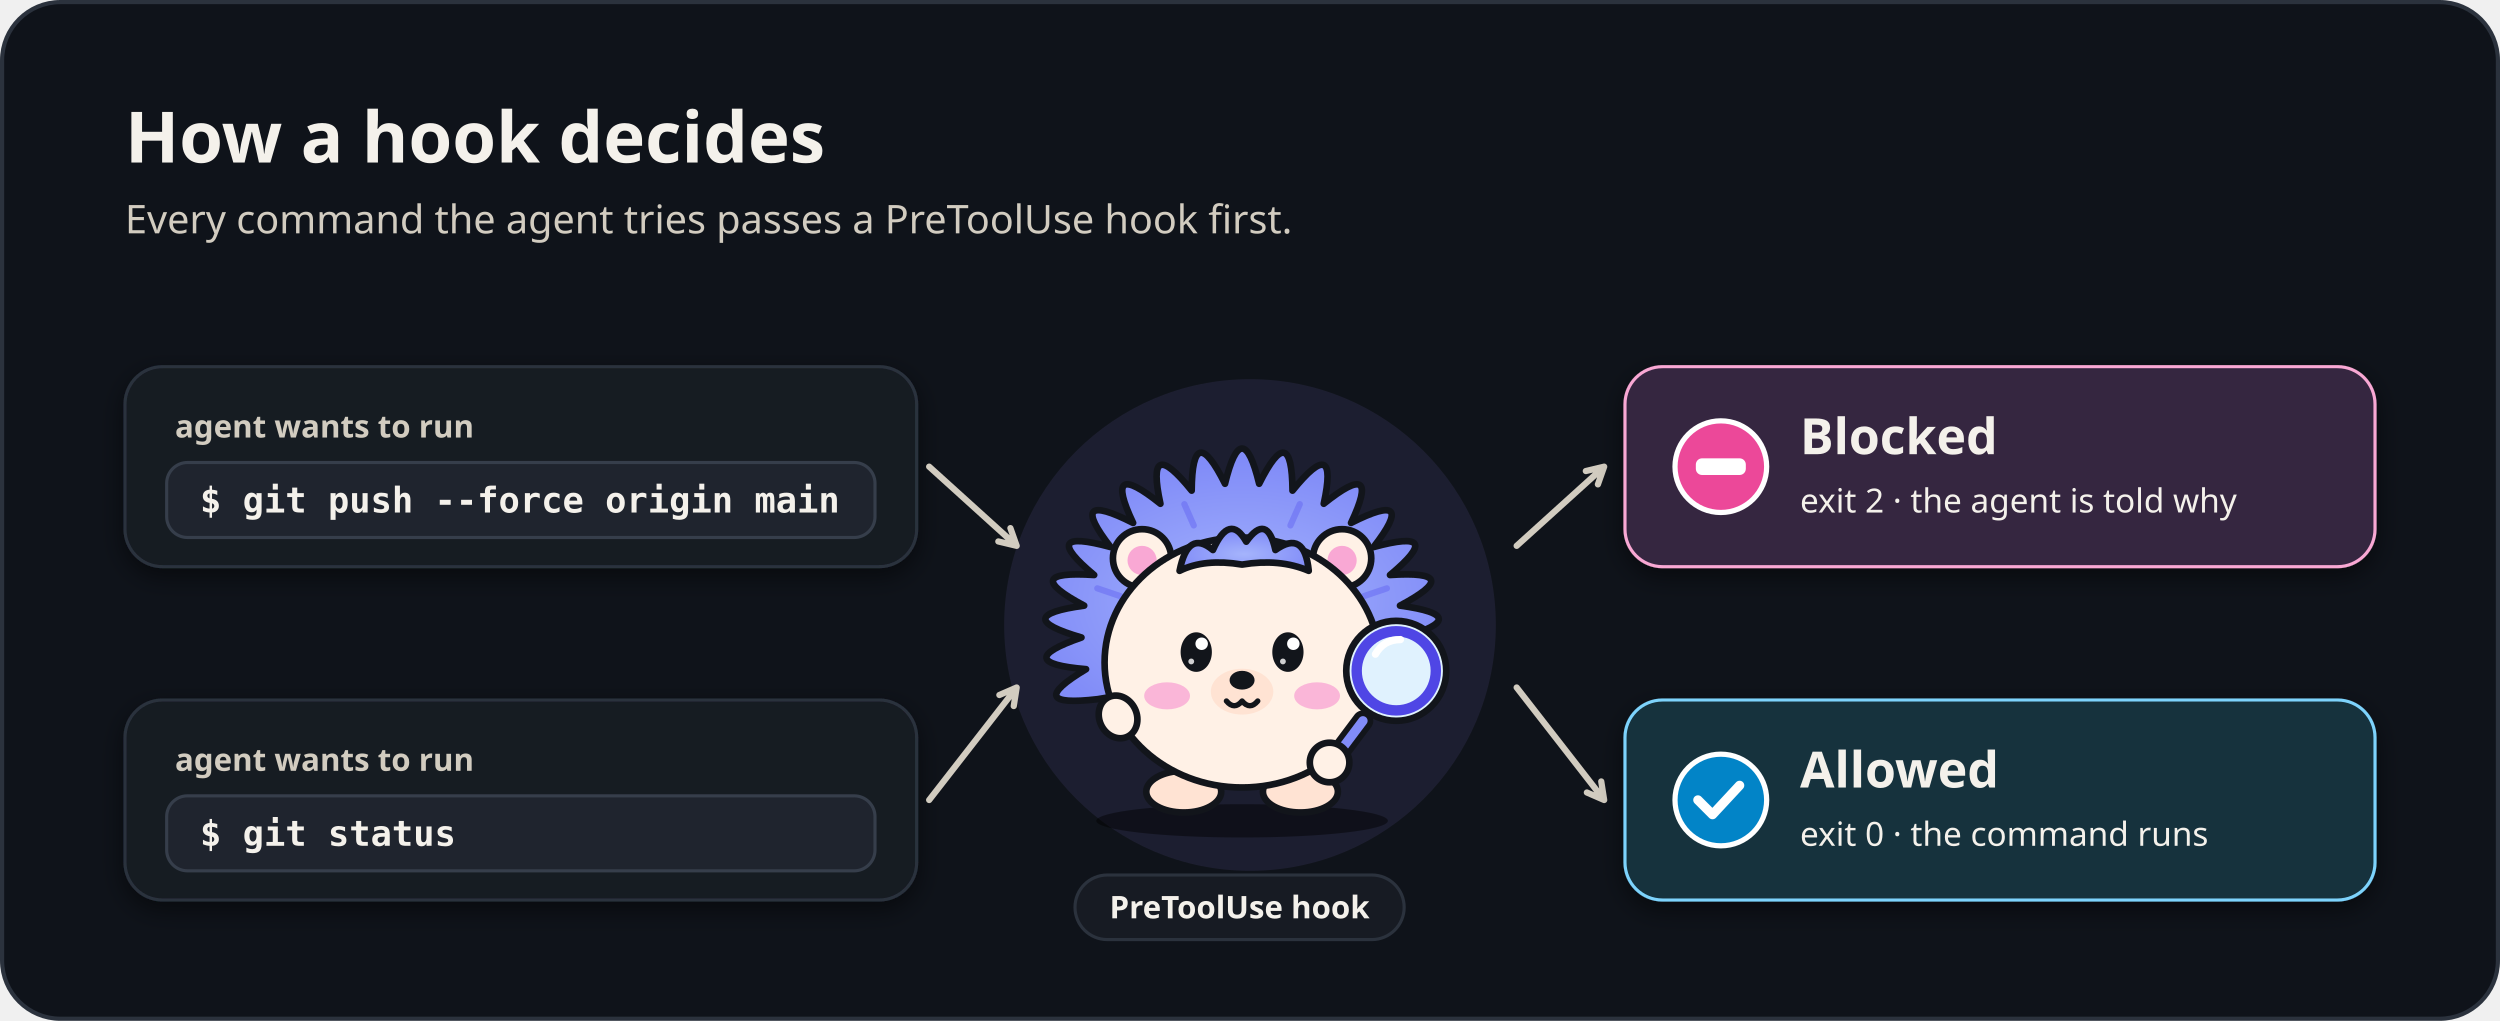
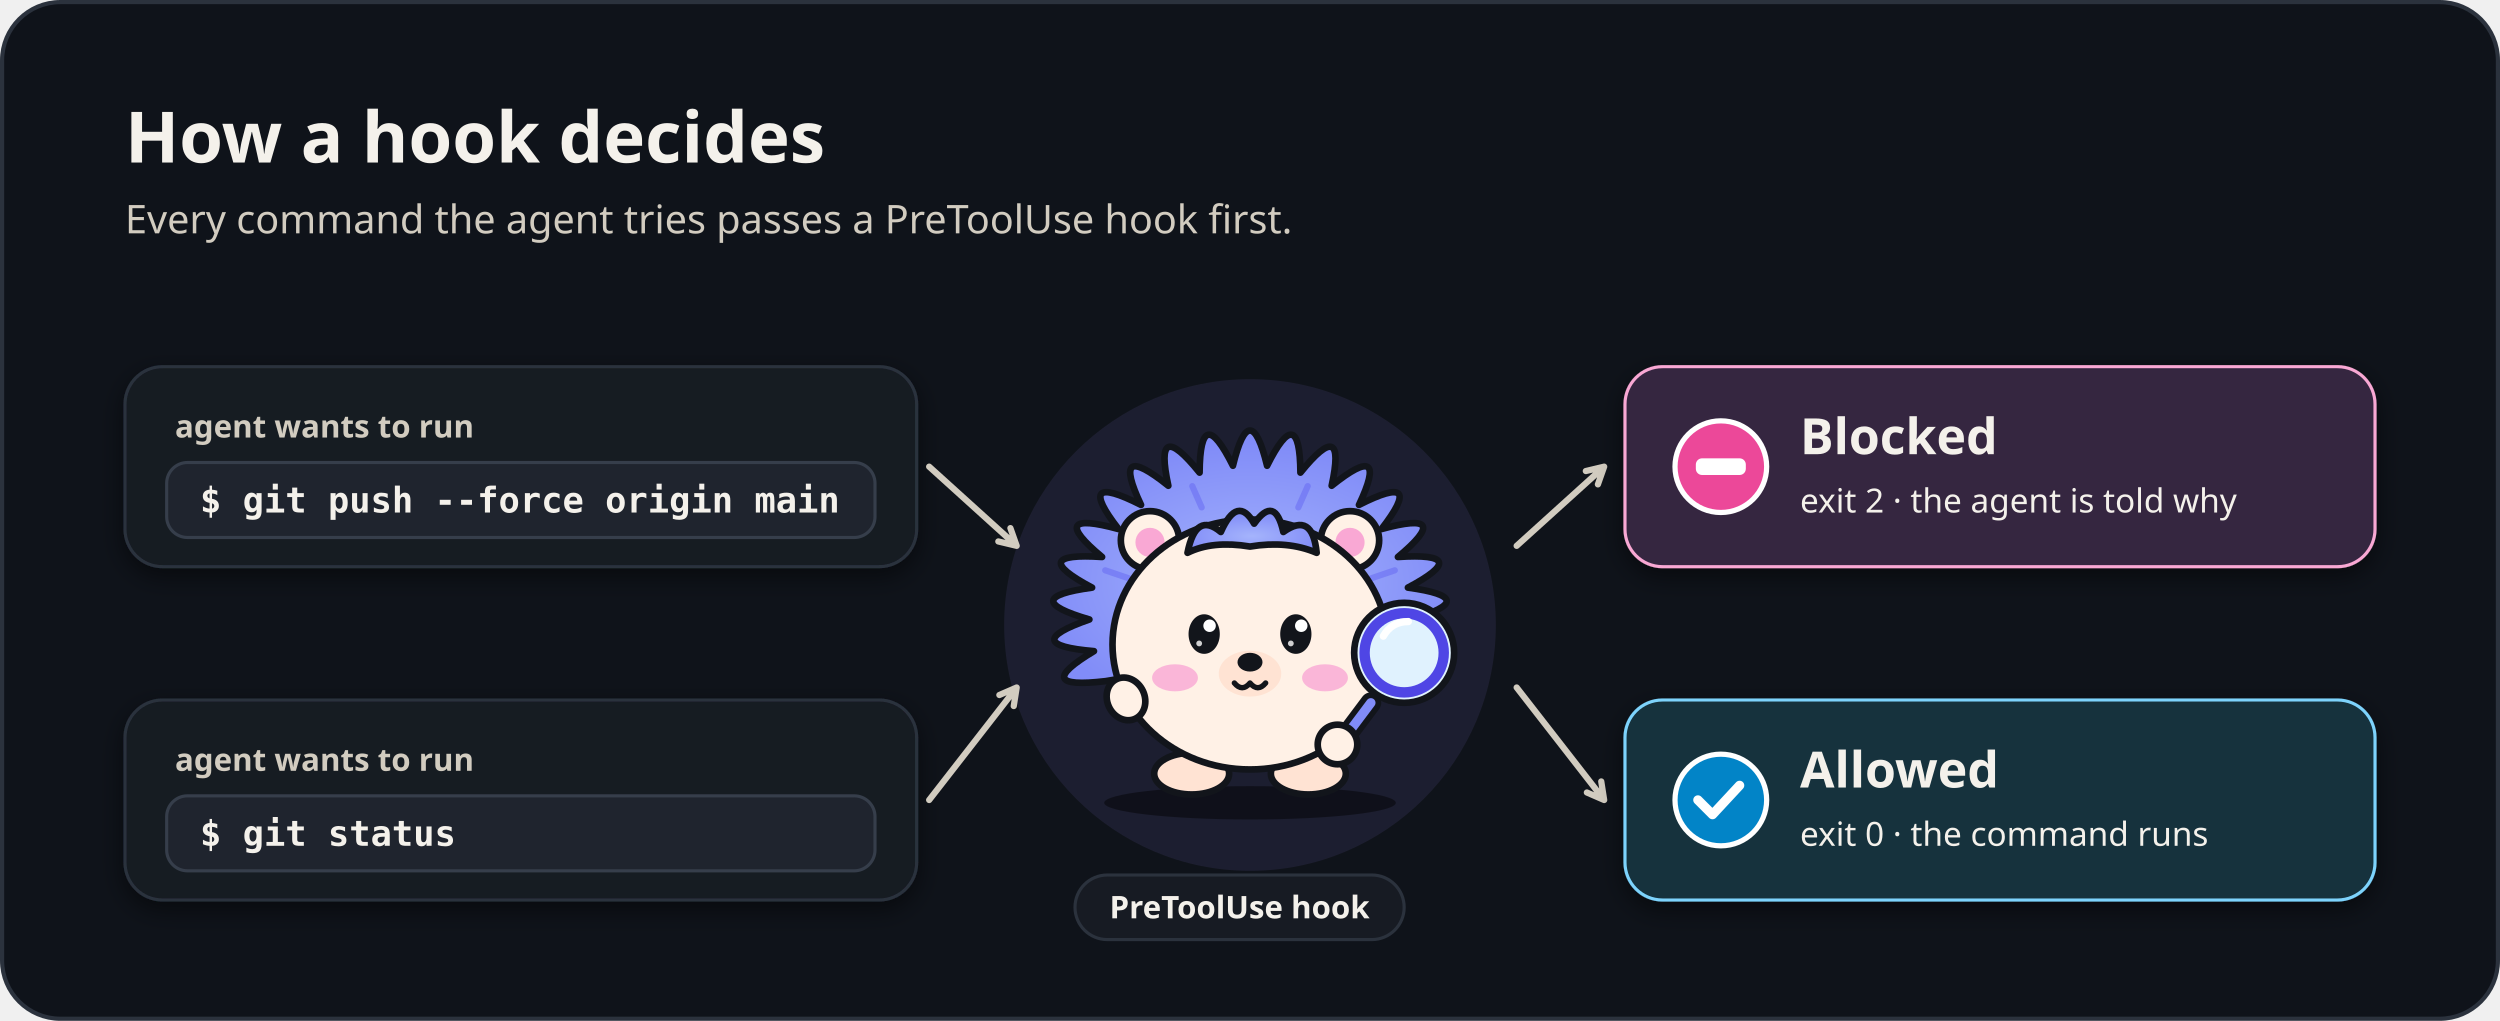
<svg xmlns="http://www.w3.org/2000/svg" viewBox="0 0 1200 490" role="img" aria-labelledby="t d">
  <defs>
    <style>.s{font-family:'Plus Jakarta Sans', system-ui, sans-serif}.m{font-family:ui-monospace, 'SF Mono', Menlo, Consolas, monospace;font-variant-ligatures:none}.eye,.mag,.ar,.blk,.alw,.minus,.chk,.band{transform-box:fill-box}.eye{transform-origin:50% 50%;animation:blink 4.6s ease-in-out infinite}@keyframes blink{0%,93%,96%,100%{transform:scaleY(1)}94%,95%{transform:scaleY(.1)}}.ring{opacity:0;animation:ring 7s ease-in-out infinite}@keyframes ring{0%,4.29%,25.71%,100%{opacity:0}8.57%,20%{opacity:1}}.band{opacity:0;animation:scan 7s ease-in-out infinite}@keyframes scan{0%,5.71%{opacity:0;transform:translateX(-90px)}7.86%,16.43%{opacity:1}18.57%,100%{opacity:0;transform:translateX(340px)}}.hl{opacity:0;animation:hl 7s ease-in-out infinite}@keyframes hl{0%,12.86%,20.71%,100%{opacity:0}16.43%{opacity:1}}.a1{animation:a1 7s ease-in-out infinite}@keyframes a1{0%,12.86%,20.71%,100%{transform:translate(0,0)}16.43%{transform:translate(2.2px,2.0px)}}.a2{animation:a2 7s ease-in-out infinite}@keyframes a2{0%,12.86%,20.71%,100%{transform:translate(0,0)}16.43%{transform:translate(2.2px,-2.0px)}}.a3{animation:a3 7s ease-in-out infinite}@keyframes a3{0%,12.86%,20.71%,100%{transform:translate(0,0)}16.43%{transform:translate(1.8px,-2.4px)}}.a4{animation:a4 7s ease-in-out infinite}@keyframes a4{0%,12.86%,20.71%,100%{transform:translate(0,0)}16.43%{transform:translate(1.8px,2.4px)}}.a2,.a2 .hl{animation-delay:.6s}.a3,.a3 .hl{animation-delay:2.9s}.a4,.a4 .hl{animation-delay:3.5s}.b2 .ring,.b2 .band{animation-delay:2.9s}.mag{transform-origin:2px 68px;animation:tilt 7s ease-in-out infinite}@keyframes tilt{0%,14.29%,32.86%,55.71%,74.29%,100%{transform:rotate(0deg)}19.29%,27.14%{transform:rotate(-7deg)}60.71%,68.57%{transform:rotate(6deg)}}.blk,.alw{transform-origin:50% 50%;animation:pop 7s ease-in-out infinite}@keyframes pop{0%,24.29%,35.71%,100%{transform:scale(1)}29.29%{transform:scale(1.03)}}.glow{opacity:0;animation:glow 7s ease-in-out infinite}@keyframes glow{0%,24.29%,40%,100%{opacity:0}29.29%,32.86%{opacity:.75}}.alw,.alw .glow{animation-delay:2.9s}.minus{transform-origin:50% 50%;animation:shake 7s ease-in-out infinite}@keyframes shake{0%,29.29%,36.43%,100%{transform:translateX(0) rotate(0deg)}30.71%{transform:translateX(-4px) rotate(-4deg)}32.14%{transform:translateX(4px) rotate(4deg)}33.57%{transform:translateX(-3px) rotate(-3deg)}35%{transform:translateX(2px) rotate(2deg)}}.chk{transform-origin:50% 50%;animation:chk 7s ease-in-out 2.9s infinite}@keyframes chk{0%,29.29%,36.43%,100%{transform:scale(1)}31.71%{transform:scale(1.18)}34.29%{transform:scale(.96)}}.glint{animation:glint 4.6s ease-in-out infinite}@keyframes glint{0%,93%,96%,100%{opacity:1}93.6%,95.4%{opacity:0}}@media (prefers-reduced-motion: reduce){*,*::before,*::after{animation:none !important}}</style>
    <filter id="sh" x="-10%" y="-10%" width="120%" height="140%">
      <feDropShadow dx="0" dy="4" stdDeviation="6" flood-color="#000000" flood-opacity="0.5" />
    </filter>
    <filter id="gl" x="-20%" y="-60%" width="140%" height="220%">
      <feGaussianBlur stdDeviation="10" />
    </filter>
    <linearGradient id="sg" x1="0" x2="1" y1="0" y2="0">
      <stop offset="0" stop-color="#a5b4fc" stop-opacity="0" />
      <stop offset=".5" stop-color="#a5b4fc" stop-opacity=".36" />
      <stop offset="1" stop-color="#a5b4fc" stop-opacity="0" />
    </linearGradient>
    <clipPath id="p1">
      <rect x="80" y="222" width="340" height="36" rx="10" />
    </clipPath>
    <clipPath id="p2">
      <rect x="80" y="382" width="340" height="36" rx="10" />
    </clipPath>
  </defs>
  <clipPath id="cc">
    <rect x="1" y="1" width="1198" height="488" rx="28" />
  </clipPath>
  <rect x="1" y="1" width="1198" height="488" rx="28" fill="#0f131a" stroke="#2b323d" stroke-width="2" />
  <text class="s" x="60" y="78" font-size="34" font-weight="800" fill="#f4f1eb">How a hook decides</text>
  <text class="s" x="60" y="112" font-size="19" font-weight="500" fill="#d2ccc0">Every command the agent tries passes a PreToolUse hook first.</text>
  <g class="b1">
    <rect x="60" y="176" width="380" height="96" rx="18" fill="#171b23" stroke="#2b323d" stroke-width="1.5" filter="url(#sh)" />
    <text class="s" x="84" y="210" font-size="15" font-weight="600" fill="#d2ccc0">agent wants to run</text>
    <rect x="80" y="222" width="340" height="36" rx="10" fill="#1f242e" stroke="#363e4b" stroke-width="1.5" />
    <g clip-path="url(#p1)">
      <rect class="band" x="80" y="222" width="90" height="36" fill="url(#sg)" />
    </g>
    <text class="m" x="96" y="246" font-size="17" font-weight="600" fill="#f4f1eb">$ git push --force origin main</text>
    <rect class="ring" x="60" y="176" width="380" height="96" rx="18" fill="none" stroke="#a5b4fc" stroke-width="2.5" />
  </g>
  <g class="b2">
    <rect x="60" y="336" width="380" height="96" rx="18" fill="#171b23" stroke="#2b323d" stroke-width="1.5" filter="url(#sh)" />
    <text class="s" x="84" y="370" font-size="15" font-weight="600" fill="#d2ccc0">agent wants to run</text>
    <rect x="80" y="382" width="340" height="36" rx="10" fill="#1f242e" stroke="#363e4b" stroke-width="1.5" />
    <g clip-path="url(#p2)">
      <rect class="band" x="80" y="382" width="90" height="36" fill="url(#sg)" />
    </g>
    <text class="m" x="96" y="406" font-size="17" font-weight="600" fill="#f4f1eb">$ git status</text>
    <rect class="ring" x="60" y="336" width="380" height="96" rx="18" fill="none" stroke="#a5b4fc" stroke-width="2.5" />
  </g>
  <circle cx="600" cy="300" r="118" fill="#2a2946" opacity="0.5" />
-   <g transform="translate(486.2 194) scale(1.0)">
+   <g transform="translate(490 185.35) scale(1.0)">
    <defs>
      <radialGradient id="mg" cx="50%" cy="60%" r="55%">
        <stop offset="0" stop-color="#a5b4fc" />
        <stop offset="1" stop-color="#818cf8" />
      </radialGradient>
    </defs>
    <ellipse cx="110" cy="200" rx="70" ry="8" fill="#000000" opacity="0.45" />
    <path d="M110,130L40.7,141.6Q3.9,145.9 35.1,127.2Q-1.8,124.1 32.9,112Q-2.4,101.7 34.2,96.7Q2,79.6 39,82Q11.3,58.9 46.9,68.6Q25.1,40.5 57.7,57Q42.7,25.3 70.8,47.8Q63.4,13.8 85.8,41.5Q86.1,6.8 101.8,38.2Q110,4.4 118.2,38.2Q133.9,6.8 134.2,41.5Q156.6,13.8 149.2,47.8Q177.3,25.3 162.3,57Q194.9,40.5 173.1,68.6Q208.7,58.9 181,82Q218,79.6 185.8,96.7Q222.4,101.7 187.1,112Q221.8,124.1 184.9,127.2Q216.1,145.9 179.3,141.6Z" fill="url(#mg)" stroke="#12151b" stroke-width="3.2" stroke-linejoin="round" stroke-linecap="round" />
    <path d="M51.7,92.2L40.5,88.4" stroke="#6366f1" stroke-width="3" stroke-linecap="round" opacity=".5" />
    <path d="M65.4,71.7L56.8,64.1" stroke="#6366f1" stroke-width="3" stroke-linecap="round" opacity=".5" />
    <path d="M86.8,58.2L82.3,48" stroke="#6366f1" stroke-width="3" stroke-linecap="round" opacity=".5" />
    <path d="M133.2,58.2L137.7,48" stroke="#6366f1" stroke-width="3" stroke-linecap="round" opacity=".5" />
    <path d="M154.6,71.7L163.2,64.1" stroke="#6366f1" stroke-width="3" stroke-linecap="round" opacity=".5" />
    <path d="M168.3,92.2L179.5,88.4" stroke="#6366f1" stroke-width="3" stroke-linecap="round" opacity=".5" />
    <circle cx="62" cy="74" r="14" fill="#fff1e6" stroke="#12151b" stroke-width="3.2" stroke-linejoin="round" stroke-linecap="round" />
    <circle cx="62" cy="75" r="7" fill="#f9a8d4" />
    <circle cx="158" cy="74" r="14" fill="#fff1e6" stroke="#12151b" stroke-width="3.2" stroke-linejoin="round" stroke-linecap="round" />
    <circle cx="158" cy="75" r="7" fill="#f9a8d4" />
    <ellipse cx="82" cy="186" rx="18" ry="10" fill="#ffe3d3" stroke="#12151b" stroke-width="3.2" stroke-linejoin="round" stroke-linecap="round" />
    <ellipse cx="138" cy="186" rx="18" ry="10" fill="#ffe3d3" stroke="#12151b" stroke-width="3.2" stroke-linejoin="round" stroke-linecap="round" />
    <ellipse cx="110" cy="124" rx="66" ry="60" fill="#fff1e6" stroke="#12151b" stroke-width="3.2" stroke-linejoin="round" stroke-linecap="round" />
    <path d="M80,80Q84,60 96,70Q104,52 112,66Q122,52 126,70Q140,60 142,80Q128,74 110,77Q92,74 80,80Z" fill="url(#mg)" stroke="#12151b" stroke-width="3.2" stroke-linejoin="round" stroke-linecap="round" />
    <ellipse cx="74" cy="140" rx="11" ry="6.5" fill="#f9a8d4" opacity=".8" />
    <ellipse cx="146" cy="140" rx="11" ry="6.5" fill="#f9a8d4" opacity=".8" />
    <g class="eye">
      <ellipse cx="88" cy="119" rx="7.5" ry="9.5" fill="#12151b" />
      <g class="glint">
        <circle cx="90.6" cy="115" r="3" fill="#ffffff" />
        <circle cx="85.6" cy="123.5" r="1.4" fill="#ffffff" opacity=".8" />
      </g>
    </g>
    <g class="eye">
      <ellipse cx="132" cy="119" rx="7.5" ry="9.5" fill="#12151b" />
      <g class="glint">
        <circle cx="134.6" cy="115" r="3" fill="#ffffff" />
        <circle cx="129.6" cy="123.5" r="1.4" fill="#ffffff" opacity=".8" />
      </g>
    </g>
    <ellipse cx="110" cy="138" rx="15" ry="11" fill="#ffe3d3" />
    <ellipse cx="110" cy="132.5" rx="6" ry="4.5" fill="#12151b" />
    <path d="M102.5,142.5q3.75,4.5 7.5,0q3.75,4.5 7.5,0" fill="none" stroke="#12151b" stroke-width="2.6" stroke-linecap="round" stroke-linejoin="round" />
    <ellipse cx="50" cy="152" rx="9" ry="10.5" fill="#fff1e6" stroke="#12151b" stroke-width="3.2" stroke-linejoin="round" stroke-linecap="round" transform="rotate(-25 46 150)" />
    <g class="mag">
      <path d="M168,152L150,176" stroke="#12151b" stroke-width="10" stroke-linecap="round" />
      <path d="M168,152L150,176" stroke="#818cf8" stroke-width="4.5" stroke-linecap="round" />
      <circle cx="184" cy="128" r="24" fill="#e0f2fe" stroke="#12151b" stroke-width="3.2" />
      <circle cx="184" cy="128" r="19" fill="none" stroke="#4f46e5" stroke-width="5" />
      <path d="M174,120q4,-7 12,-7" fill="none" stroke="#ffffff" stroke-width="3.5" stroke-linecap="round" />
    </g>
    <circle cx="152" cy="172" r="9.5" fill="#fff1e6" stroke="#12151b" stroke-width="3.2" stroke-linejoin="round" stroke-linecap="round" />
  </g>
  <rect x="516" y="420" width="158" height="31" rx="15.5" fill="#171b23" stroke="#2b323d" stroke-width="1.5" />
  <text class="s" x="595" y="440.8" font-size="15" font-weight="600" fill="#f4f1eb" text-anchor="middle">PreToolUse hook</text>
  <g class="ar a1">
    <path d="M446,224L488,262M479.2,259.9L488,262L485,253.5" fill="none" stroke="#d2ccc0" stroke-width="3" stroke-linecap="round" stroke-linejoin="round" />
    <path class="hl" d="M446,224L488,262M479.2,259.9L488,262L485,253.5" fill="none" stroke="#a5b4fc" stroke-width="3" stroke-linecap="round" stroke-linejoin="round" />
  </g>
  <g class="ar a3">
    <path d="M446,384L488,330M486.6,338.9L488,330L479.7,333.6" fill="none" stroke="#d2ccc0" stroke-width="3" stroke-linecap="round" stroke-linejoin="round" />
    <path class="hl" d="M446,384L488,330M486.6,338.9L488,330L479.7,333.6" fill="none" stroke="#a5b4fc" stroke-width="3" stroke-linecap="round" stroke-linejoin="round" />
  </g>
  <g class="ar a2">
    <path d="M728,262L770,224M767,232.5L770,224L761.2,226.1" fill="none" stroke="#d2ccc0" stroke-width="3" stroke-linecap="round" stroke-linejoin="round" />
    <path class="hl" d="M728,262L770,224M767,232.5L770,224L761.2,226.1" fill="none" stroke="#a5b4fc" stroke-width="3" stroke-linecap="round" stroke-linejoin="round" />
  </g>
  <g class="ar a4">
    <path d="M728,330L770,384M761.7,380.4L770,384L768.6,375.1" fill="none" stroke="#d2ccc0" stroke-width="3" stroke-linecap="round" stroke-linejoin="round" />
    <path class="hl" d="M728,330L770,384M761.7,380.4L770,384L768.6,375.1" fill="none" stroke="#a5b4fc" stroke-width="3" stroke-linecap="round" stroke-linejoin="round" />
  </g>
  <g class="blk">
    <rect class="glow" x="780" y="176" width="360" height="96" rx="18" fill="#f9a8d4" filter="url(#gl)" />
    <rect x="780" y="176" width="360" height="96" rx="18" fill="#352541" stroke="#f9a8d4" stroke-width="1.5" filter="url(#sh)" />
    <g class="minus">
      <circle cx="826" cy="224" r="22" fill="#ec4899" stroke="#ffffff" stroke-width="2.5" />
      <rect x="814" y="220" width="24" height="8" rx="3" fill="#ffffff" />
    </g>
    <text class="s" x="864" y="218" font-size="24" font-weight="800" fill="#f4f1eb">Blocked</text>
    <text class="s" x="864" y="246" font-size="16" font-weight="500" fill="#f4f1eb">exit 2 · the agent is told why</text>
  </g>
  <g class="alw">
    <rect class="glow" x="780" y="336" width="360" height="96" rx="18" fill="#7dd3fc" filter="url(#gl)" />
    <rect x="780" y="336" width="360" height="96" rx="18" fill="#15303c" stroke="#7dd3fc" stroke-width="1.5" filter="url(#sh)" />
    <g class="chk">
      <circle cx="826" cy="384" r="22" fill="#0284c7" stroke="#ffffff" stroke-width="2.5" />
      <path d="M815,384l7,7l13,-14" fill="none" stroke="#ffffff" stroke-width="4.5" stroke-linecap="round" stroke-linejoin="round" />
    </g>
    <text class="s" x="864" y="378" font-size="24" font-weight="800" fill="#f4f1eb">Allowed</text>
    <text class="s" x="864" y="406" font-size="16" font-weight="500" fill="#f4f1eb">exit 0 · the command runs</text>
  </g>
</svg>
